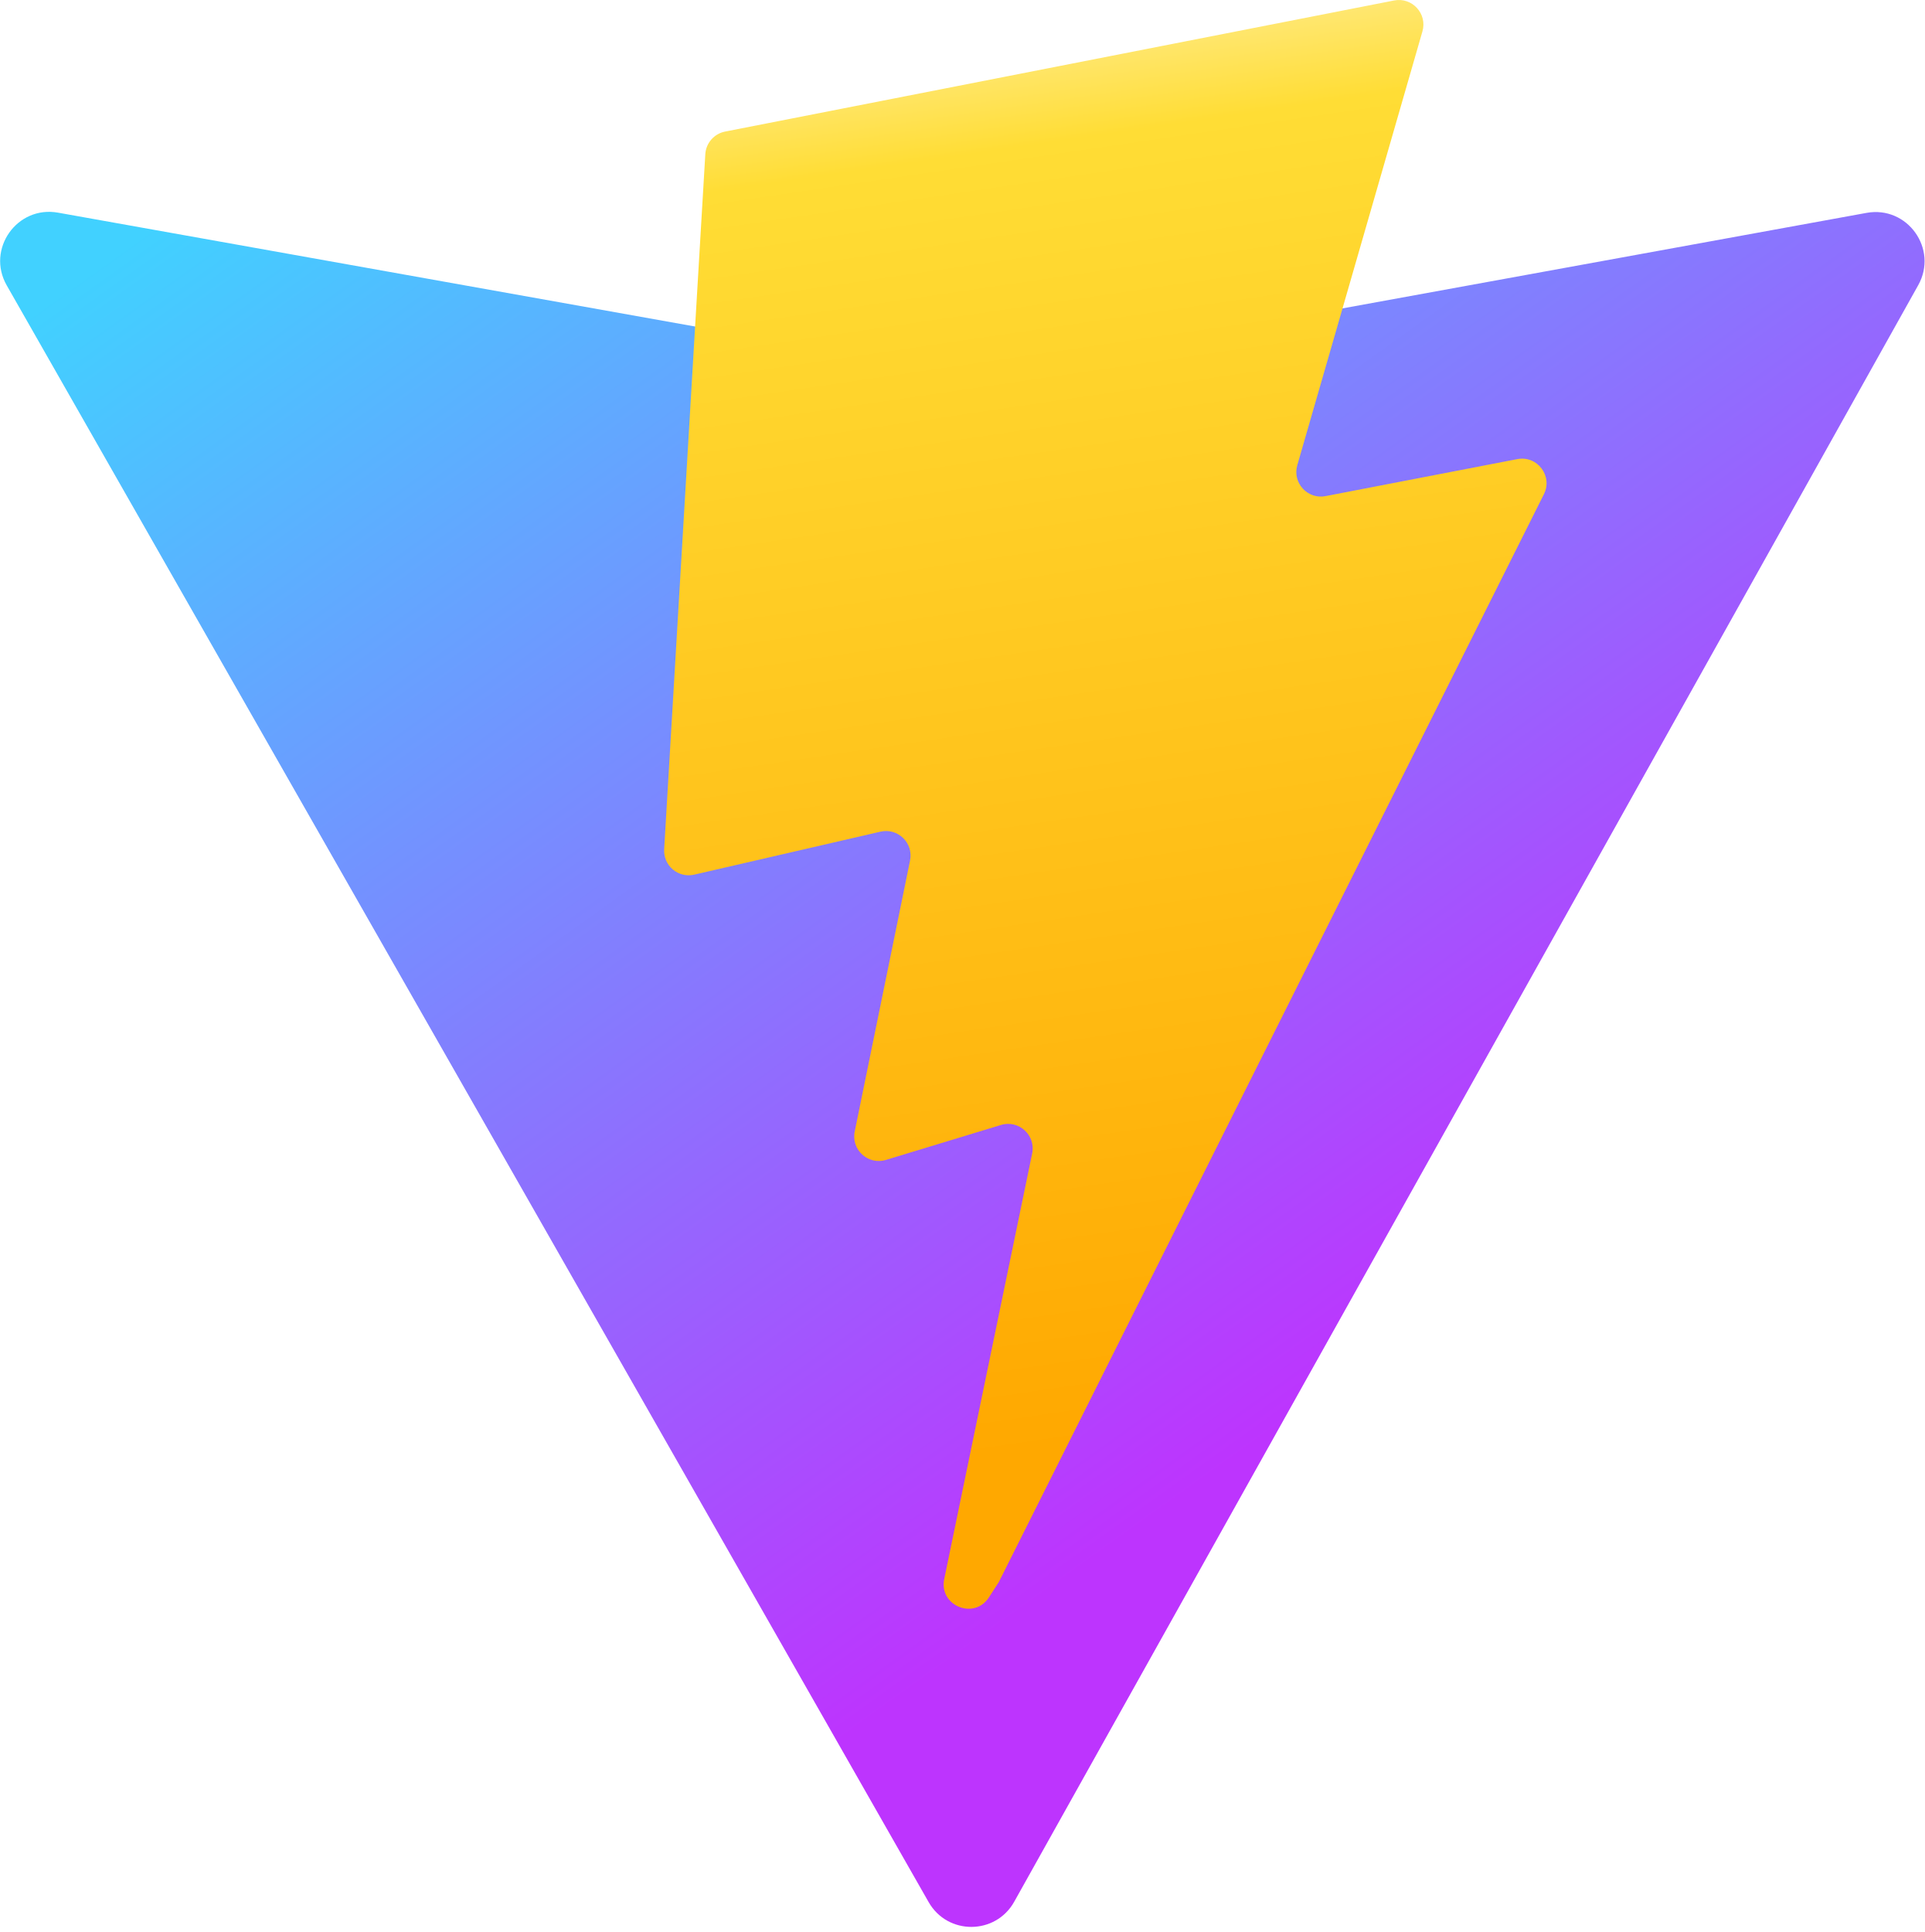
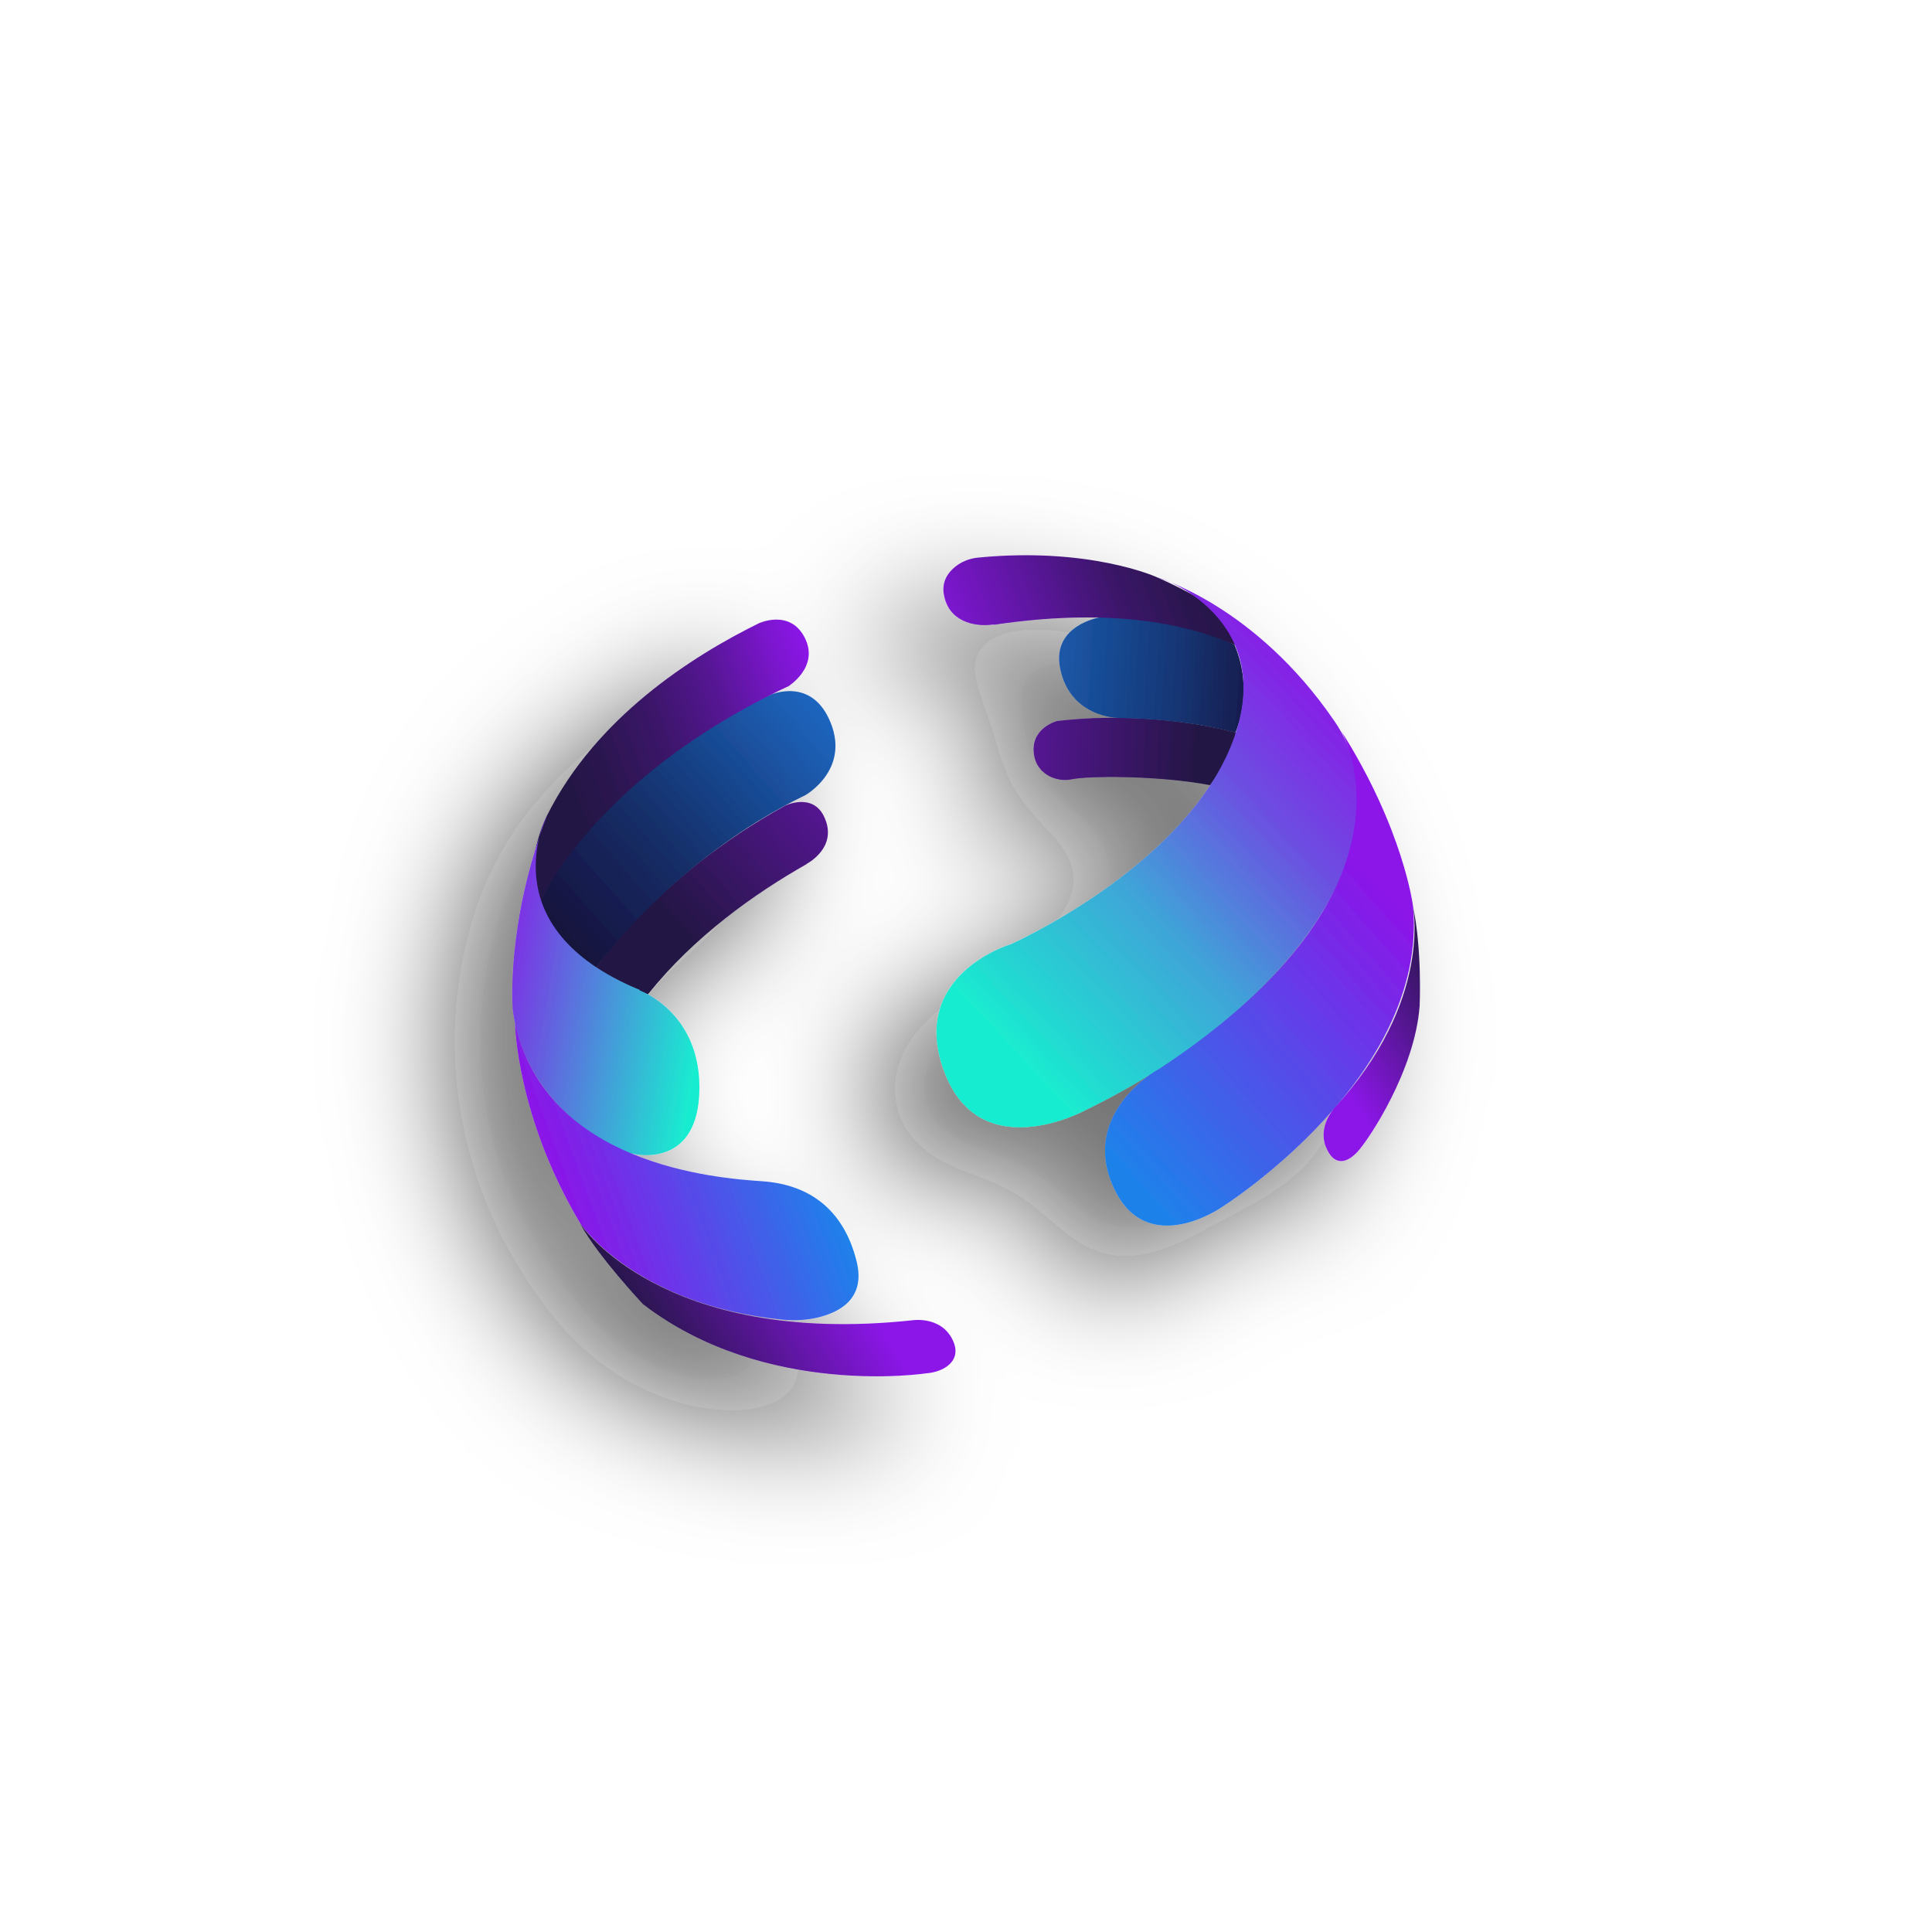
- <svg xmlns="http://www.w3.org/2000/svg" aria-hidden="true" role="img" class="iconify iconify--logos" width="31.88" height="32" preserveAspectRatio="xMidYMid meet" viewBox="0 0 256 257">
+ <svg xmlns="http://www.w3.org/2000/svg" xmlns:xlink="http://www.w3.org/1999/xlink" id="Objects" viewBox="0 0 500 500">
  <defs>
-     <linearGradient id="IconifyId1813088fe1fbc01fb466" x1="-.828%" x2="57.636%" y1="7.652%" y2="78.411%">
-       <stop offset="0%" stop-color="#41D1FF" />
-       <stop offset="100%" stop-color="#BD34FE" />
+     <style>
+       .cls-1 {
+         fill: url(#Degradado_sin_nombre_44);
+       }
+ 
+       .cls-2 {
+         fill: url(#Degradado_sin_nombre_84);
+       }
+ 
+       .cls-3 {
+         fill: url(#Degradado_sin_nombre_82);
+       }
+ 
+       .cls-4 {
+         fill: url(#Degradado_sin_nombre_73);
+       }
+ 
+       .cls-5 {
+         fill: url(#Degradado_sin_nombre_46);
+       }
+ 
+       .cls-6 {
+         fill: url(#Degradado_sin_nombre_72);
+       }
+ 
+       .cls-7 {
+         filter: url(#drop-shadow-1);
+       }
+ 
+       .cls-8 {
+         fill: url(#Degradado_sin_nombre_67);
+       }
+ 
+       .cls-9 {
+         fill: url(#Degradado_sin_nombre_62);
+       }
+ 
+       .cls-10 {
+         fill: url(#Degradado_sin_nombre_72-2);
+       }
+ 
+       .cls-11 {
+         fill: url(#Degradado_sin_nombre_14);
+       }
+ 
+       .cls-12 {
+         fill: url(#Degradado_sin_nombre_106);
+       }
+ 
+       .cls-13 {
+         fill: url(#Degradado_sin_nombre_85);
+       }
+     </style>
+     <filter id="drop-shadow-1" x="71" y="112" width="326" height="304" filterUnits="userSpaceOnUse">
+       <feOffset dx="-16" dy="14" />
+       <feGaussianBlur result="blur" stdDeviation="15" />
+       <feFlood flood-color="#0d0a19" flood-opacity=".6" />
+       <feComposite in2="blur" operator="in" />
+       <feComposite in="SourceGraphic" />
+     </filter>
+     <linearGradient id="Degradado_sin_nombre_72" data-name="Degradado sin nombre 72" x1="156.1" y1="560.2" x2="238" y2="594.4" gradientTransform="translate(-119.2 -280.9) rotate(-20.2)" gradientUnits="userSpaceOnUse">
+       <stop offset="0" stop-color="#8c15e8" />
+       <stop offset="1" stop-color="#241645" />
    </linearGradient>
-     <linearGradient id="IconifyId1813088fe1fbc01fb467" x1="43.376%" x2="50.316%" y1="2.242%" y2="89.03%">
-       <stop offset="0%" stop-color="#FFEA83" />
-       <stop offset="8.333%" stop-color="#FFDD35" />
-       <stop offset="100%" stop-color="#FFA800" />
+     <linearGradient id="Degradado_sin_nombre_82" data-name="Degradado sin nombre 82" x1="131.7" y1="525.1" x2="267.4" y2="585.7" gradientTransform="translate(-119.2 -280.9) rotate(-20.2)" gradientUnits="userSpaceOnUse">
+       <stop offset=".2" stop-color="#1e82ea" />
+       <stop offset=".3" stop-color="#1d7ce1" />
+       <stop offset=".4" stop-color="#1c6ecb" />
+       <stop offset=".6" stop-color="#1a57a7" />
+       <stop offset=".8" stop-color="#183675" />
+       <stop offset="1" stop-color="#140d36" />
+       <stop offset="1" stop-color="#140326" />
    </linearGradient>
+     <linearGradient id="Degradado_sin_nombre_67" data-name="Degradado sin nombre 67" x1="97.4" y1="590.8" x2="192" y2="553.8" gradientTransform="translate(-119.2 -280.9) rotate(-20.2)" gradientUnits="userSpaceOnUse">
+       <stop offset="0" stop-color="#241645" />
+       <stop offset="1" stop-color="#8c15e8" />
+     </linearGradient>
+     <linearGradient id="Degradado_sin_nombre_106" data-name="Degradado sin nombre 106" x1="50.5" y1="587.9" x2="224" y2="519.9" gradientTransform="translate(-119.2 -280.9) rotate(-20.2)" gradientUnits="userSpaceOnUse">
+       <stop offset="0" stop-color="#140326" />
+       <stop offset=".3" stop-color="#17306b" />
+       <stop offset=".6" stop-color="#1c6ac6" />
+       <stop offset=".8" stop-color="#1e82ea" />
+     </linearGradient>
+     <linearGradient id="Degradado_sin_nombre_84" data-name="Degradado sin nombre 84" x1="65.8" y1="547.9" x2="153.5" y2="547.9" gradientTransform="translate(-119.2 -280.9) rotate(-20.2)" gradientUnits="userSpaceOnUse">
+       <stop offset=".2" stop-color="#241645" />
+       <stop offset=".3" stop-color="#2a154e" />
+       <stop offset=".5" stop-color="#3b1569" />
+       <stop offset=".7" stop-color="#561594" />
+       <stop offset=".9" stop-color="#7c15cf" />
+       <stop offset="1" stop-color="#8c15e8" />
+     </linearGradient>
+     <linearGradient id="Degradado_sin_nombre_85" data-name="Degradado sin nombre 85" x1="191" y1="566.4" x2="275.2" y2="566.4" gradientTransform="translate(-119.2 -280.9) rotate(-20.2)" gradientUnits="userSpaceOnUse">
+       <stop offset="0" stop-color="#8c15e8" />
+       <stop offset="0" stop-color="#7c15cf" />
+       <stop offset=".3" stop-color="#561594" />
+       <stop offset=".5" stop-color="#3b1569" />
+       <stop offset=".7" stop-color="#2a154e" />
+       <stop offset=".8" stop-color="#241645" />
+     </linearGradient>
+     <linearGradient id="Degradado_sin_nombre_44" data-name="Degradado sin nombre 44" x1="160.6" y1="635.9" x2="277.8" y2="586.1" gradientTransform="translate(-119.2 -280.9) rotate(-20.2)" gradientUnits="userSpaceOnUse">
+       <stop offset="0" stop-color="#19edd0" />
+       <stop offset=".1" stop-color="#23d8d2" />
+       <stop offset=".4" stop-color="#3fa4d8" />
+       <stop offset=".7" stop-color="#6b51e1" />
+       <stop offset="1" stop-color="#8c15e8" />
+     </linearGradient>
+     <linearGradient id="Degradado_sin_nombre_14" data-name="Degradado sin nombre 14" x1="96.8" y1="611.8" x2="44.6" y2="581.8" gradientTransform="translate(-119.2 -280.9) rotate(-20.2)" gradientUnits="userSpaceOnUse">
+       <stop offset="0" stop-color="#19edd0" />
+       <stop offset="1" stop-color="#8c15e8" />
+     </linearGradient>
+     <linearGradient id="Degradado_sin_nombre_46" data-name="Degradado sin nombre 46" x1="44.5" y1="648.7" x2="110.7" y2="648.7" gradientTransform="translate(-119.2 -280.9) rotate(-20.2)" gradientUnits="userSpaceOnUse">
+       <stop offset="0" stop-color="#8c15e8" />
+       <stop offset="1" stop-color="#1e82ea" />
+     </linearGradient>
+     <linearGradient id="Degradado_sin_nombre_62" data-name="Degradado sin nombre 62" x1="178.9" y1="679" x2="293.8" y2="634" gradientTransform="translate(-119.2 -280.9) rotate(-20.2)" gradientUnits="userSpaceOnUse">
+       <stop offset="0" stop-color="#1e82ea" />
+       <stop offset=".8" stop-color="#8c15e8" />
+     </linearGradient>
+     <linearGradient id="Degradado_sin_nombre_73" data-name="Degradado sin nombre 73" x1="52.9" y1="694" x2="106" y2="683.4" gradientTransform="translate(-119.2 -280.9) rotate(-20.2)" gradientUnits="userSpaceOnUse">
+       <stop offset="0" stop-color="#241645" />
+       <stop offset="1" stop-color="#8c15e8" />
+     </linearGradient>
+     <linearGradient id="Degradado_sin_nombre_72-2" data-name="Degradado sin nombre 72" x1="242.1" y1="682.9" x2="283.4" y2="672.1" xlink:href="#Degradado_sin_nombre_72" />
  </defs>
-   <path fill="url(#IconifyId1813088fe1fbc01fb466)" d="M255.153 37.938L134.897 252.976c-2.483 4.44-8.862 4.466-11.382.048L.875 37.958c-2.746-4.814 1.371-10.646 6.827-9.67l120.385 21.517a6.537 6.537 0 0 0 2.322-.004l117.867-21.483c5.438-.991 9.574 4.796 6.877 9.62Z" />
-   <path fill="url(#IconifyId1813088fe1fbc01fb467)" d="M185.432.063L96.44 17.501a3.268 3.268 0 0 0-2.634 3.014l-5.474 92.456a3.268 3.268 0 0 0 3.997 3.378l24.777-5.718c2.318-.535 4.413 1.507 3.936 3.838l-7.361 36.047c-.495 2.426 1.782 4.5 4.151 3.78l15.304-4.649c2.372-.72 4.652 1.36 4.15 3.788l-11.698 56.621c-.732 3.542 3.979 5.473 5.943 2.437l1.313-2.028l72.516-144.72c1.215-2.423-.88-5.186-3.54-4.672l-25.505 4.922c-2.396.462-4.435-1.77-3.759-4.114l16.646-57.705c.677-2.35-1.37-4.583-3.769-4.113Z" />
+   <g class="cls-7">
+     <path class="cls-6" d="M319.8,189.6s-20.4-6-46.2-3c0,0-6.3,1.6-6.1,7.6.2,6.1,5.8,8.3,9.8,7.5,4-.9,22.1-1.1,35.9,1.5,0,0,6.3-8.6,6.6-13.6Z" />
+     <path class="cls-3" d="M319.5,166.9s-14.4-8.1-35-7.1c0,0-12.1,2-10.2,12.8,1.8,10.1,10,13,15.2,13.2,5.2.1,17.9.5,30.2,3.8,0,0,5-10.4-.2-22.7Z" />
+     <path class="cls-8" d="M208.8,223.6c-13.6,7.7-29.2,18.8-41.1,33.7,0,0-10.2-2.6-13.4-6.9,0,0,15.4-23.4,48.9-41.9,0,0,7-3.4,10,2.7,4,8.1-4.5,12.4-4.5,12.4Z" />
+     <path class="cls-12" d="M154.3,250.4s19.7-28,54.1-44.6c0,0,11.5-6.4,6.6-18.7-4.9-12.3-15.8-7.2-15.8-7.2,0,0-42.8,18.7-59.3,53.2,0,0,2.1,13.1,14.3,17.3Z" />
+     <path class="cls-2" d="M203.8,177.7c-50.2,23.7-63.8,55.4-63.8,55.4-5.1-9.2,1.6-22.1,1.6-22.1,12.6-25.2,37.3-41.1,54.8-49.7,0,0,8.1-3.8,11.9,3.8,3.8,7.6-4.4,12.6-4.4,12.6Z" />
+     <path class="cls-13" d="M257.2,161.7c30-4.5,71.3-3.5,90.8,30.8,0,0-12.2-27.3-48.8-43.2,0,0-17.3-7.8-46-5-2.4.2-4.8,1.2-6.6,2.9-1.6,1.5-2.9,3.7-2.3,6.8,1.2,6.7,7.7,8.4,12.9,7.6Z" />
+     <path class="cls-1" d="M261.1,244.6s43.9-19.3,57.2-50.9c13.3-31.6-15.1-43.6-19-44.3,0,0,25.5,7.1,46.1,37.3,20.6,30.2-12.4,75.3-64.5,100.6,0,0-27.4,15-36.6-10.2-9.1-24.6,16.9-32.6,16.9-32.6Z" />
+     <path class="cls-11" d="M165.5,256.3s15.2,5.4,15.5,24.5c.3,19.1-12.7,19-18.1,17.6-5.4-1.4-27.1-12.8-30.2-37.1,0,0-1.9-22,8.9-50.3,0,0-15.4,29,24,45.2Z" />
+     <path class="cls-5" d="M133.3,264.9s.4,24.2,17,51.9c0,0,14.2,20.8,52,24.7,3.1.3,6.2.2,9.2-.5,5.6-1.3,12.6-4.8,10.2-14.5-3.4-13.8-12.6-20-24.5-20.8-12-.8-55.8-4.3-63.9-40.8Z" />
+     <path class="cls-9" d="M299.5,276.9s-19.9,11.2-11.4,30.2c8.5,19,28.1,5.3,28.1,5.3,0,0,53.5-33.6,49.5-77.8,0,0-2.4-19.9-18.7-45.6,0,0,24.7,40.6-47.4,87.9Z" />
+     <path class="cls-4" d="M150.3,316.9s20.9,31.7,85.7,24.8c0,0,7.1-1.2,10.3,4.6,3.2,5.8-2.1,8.8-6.5,9.1,0,0-41.7,6.5-73.4-17.9,0,0-11.5-12.2-16.2-20.7Z" />
+     <path class="cls-10" d="M345.1,287.1s-4,4.5-2,9.6c2,5.1,5.3,4.5,8.2,1.4,2.9-3.1,14.9-21.1,16.1-37.8,0,0,.7-14.5-1.8-26.2,0,0,5.5,24.9-20.5,52.9Z" />
+   </g>
</svg>
